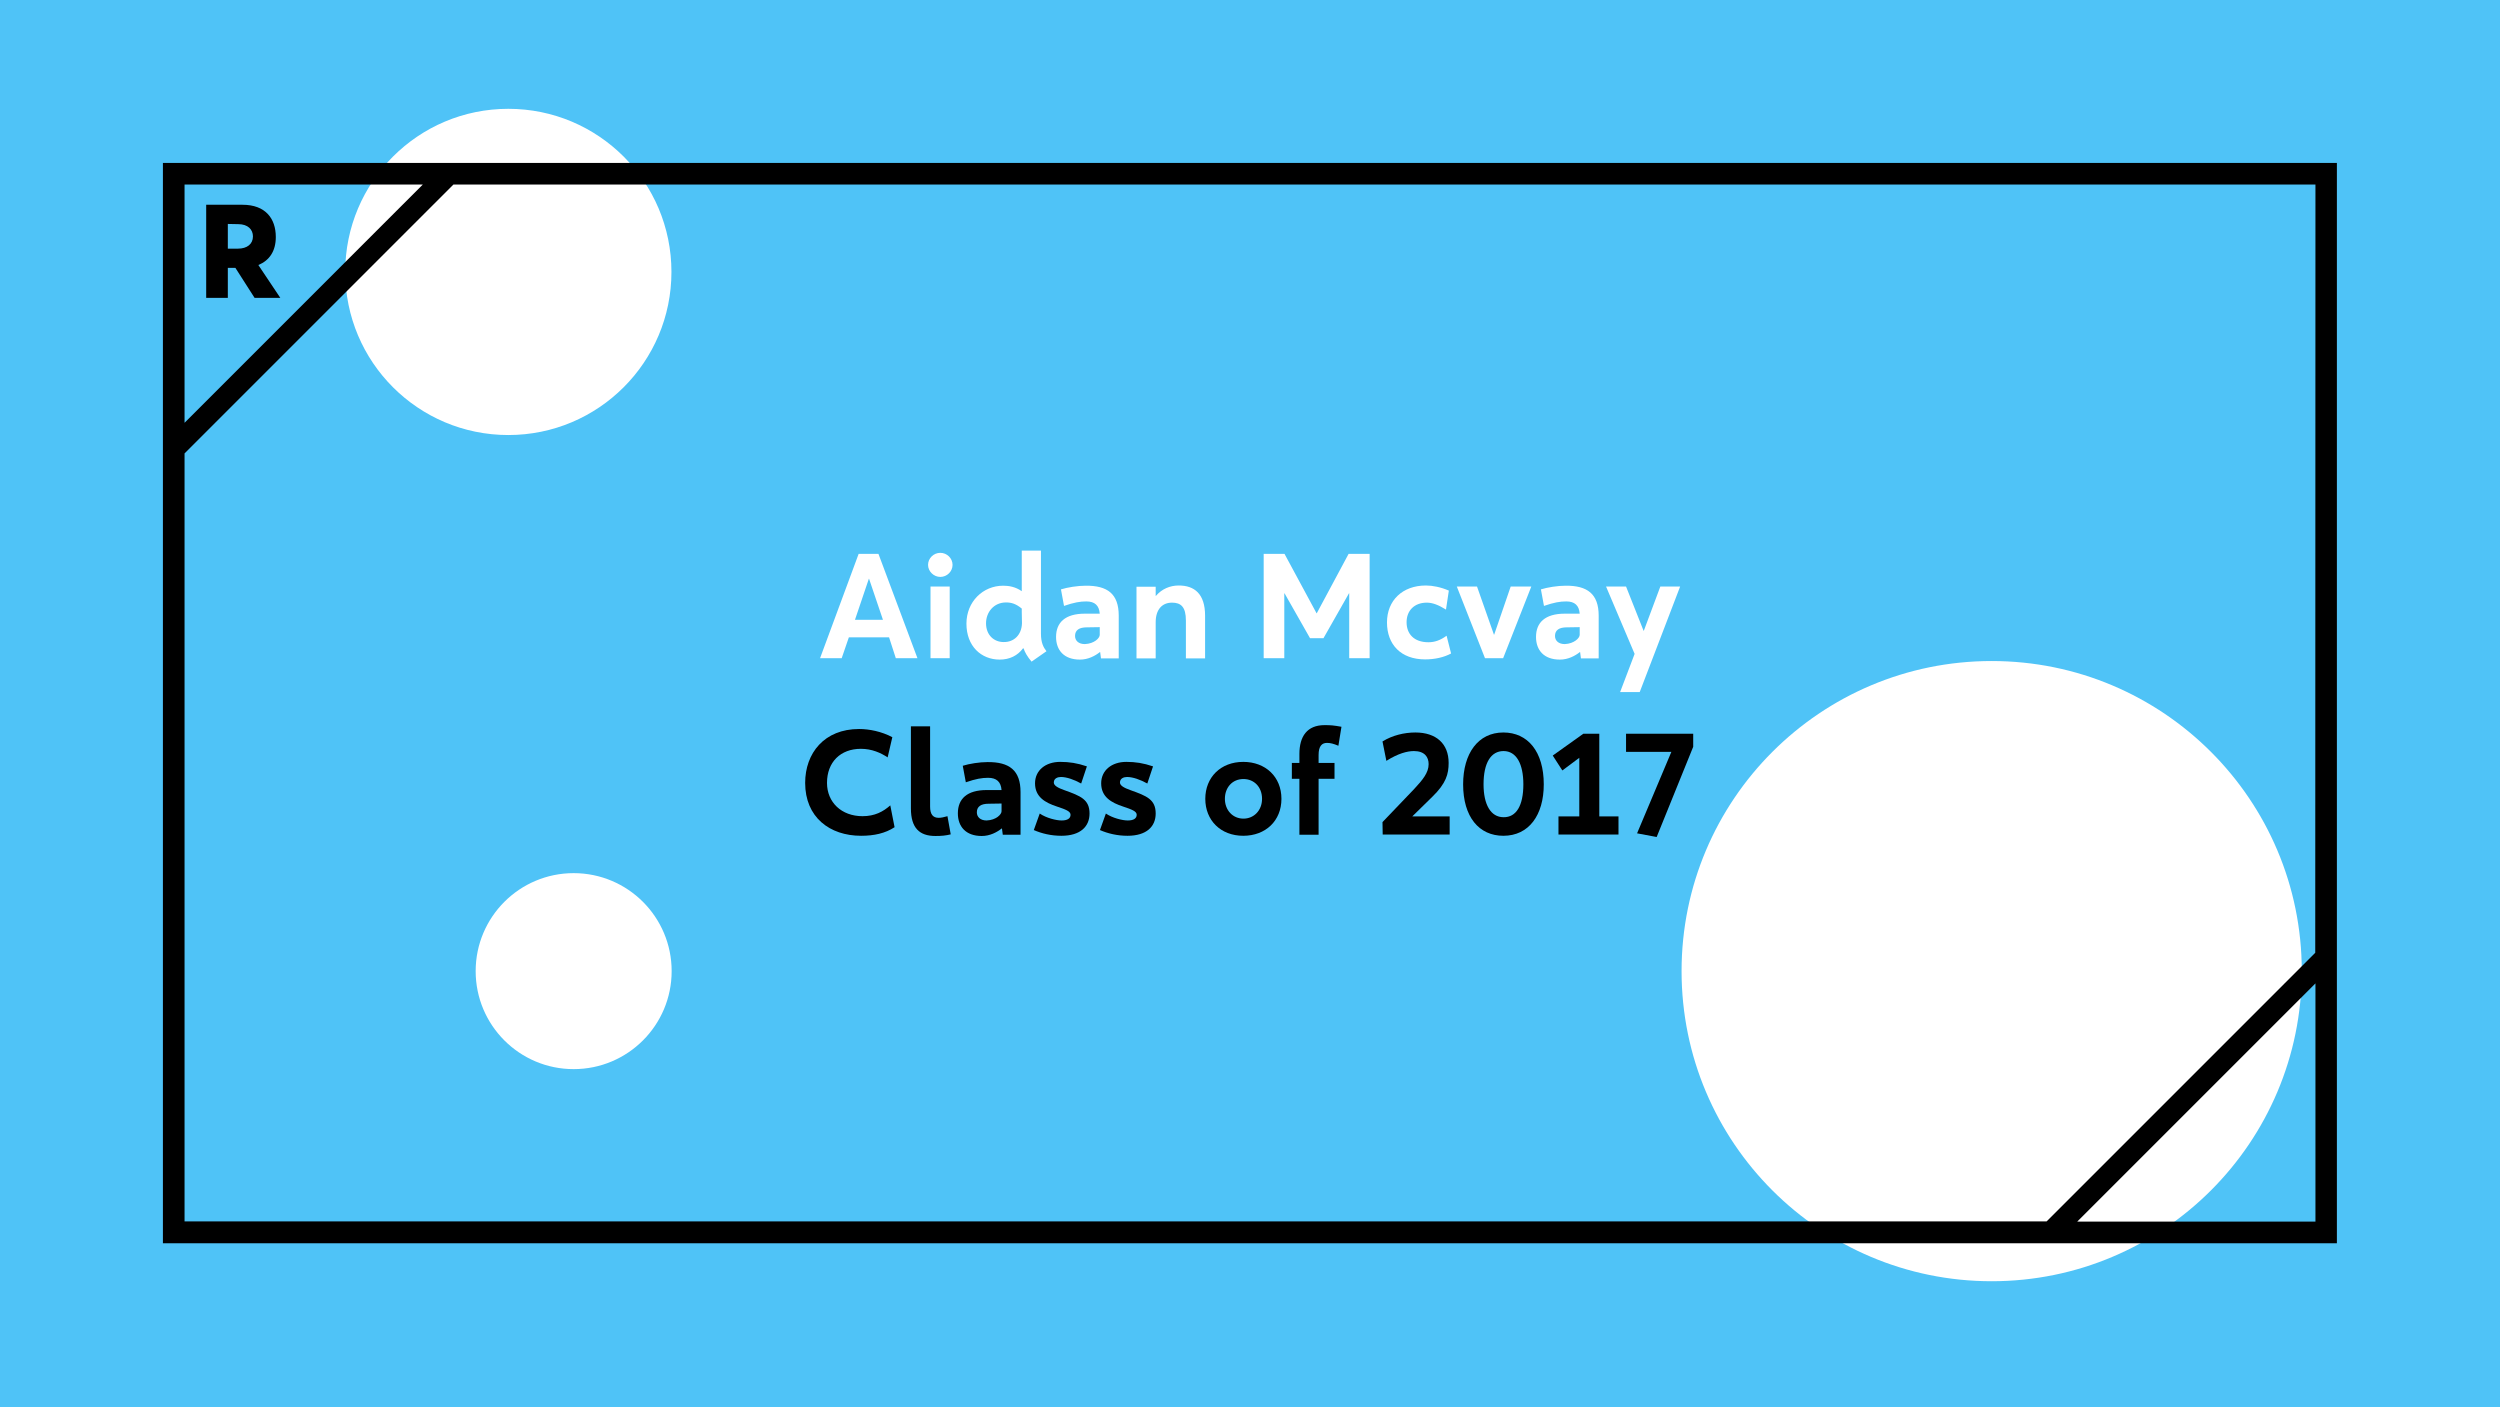
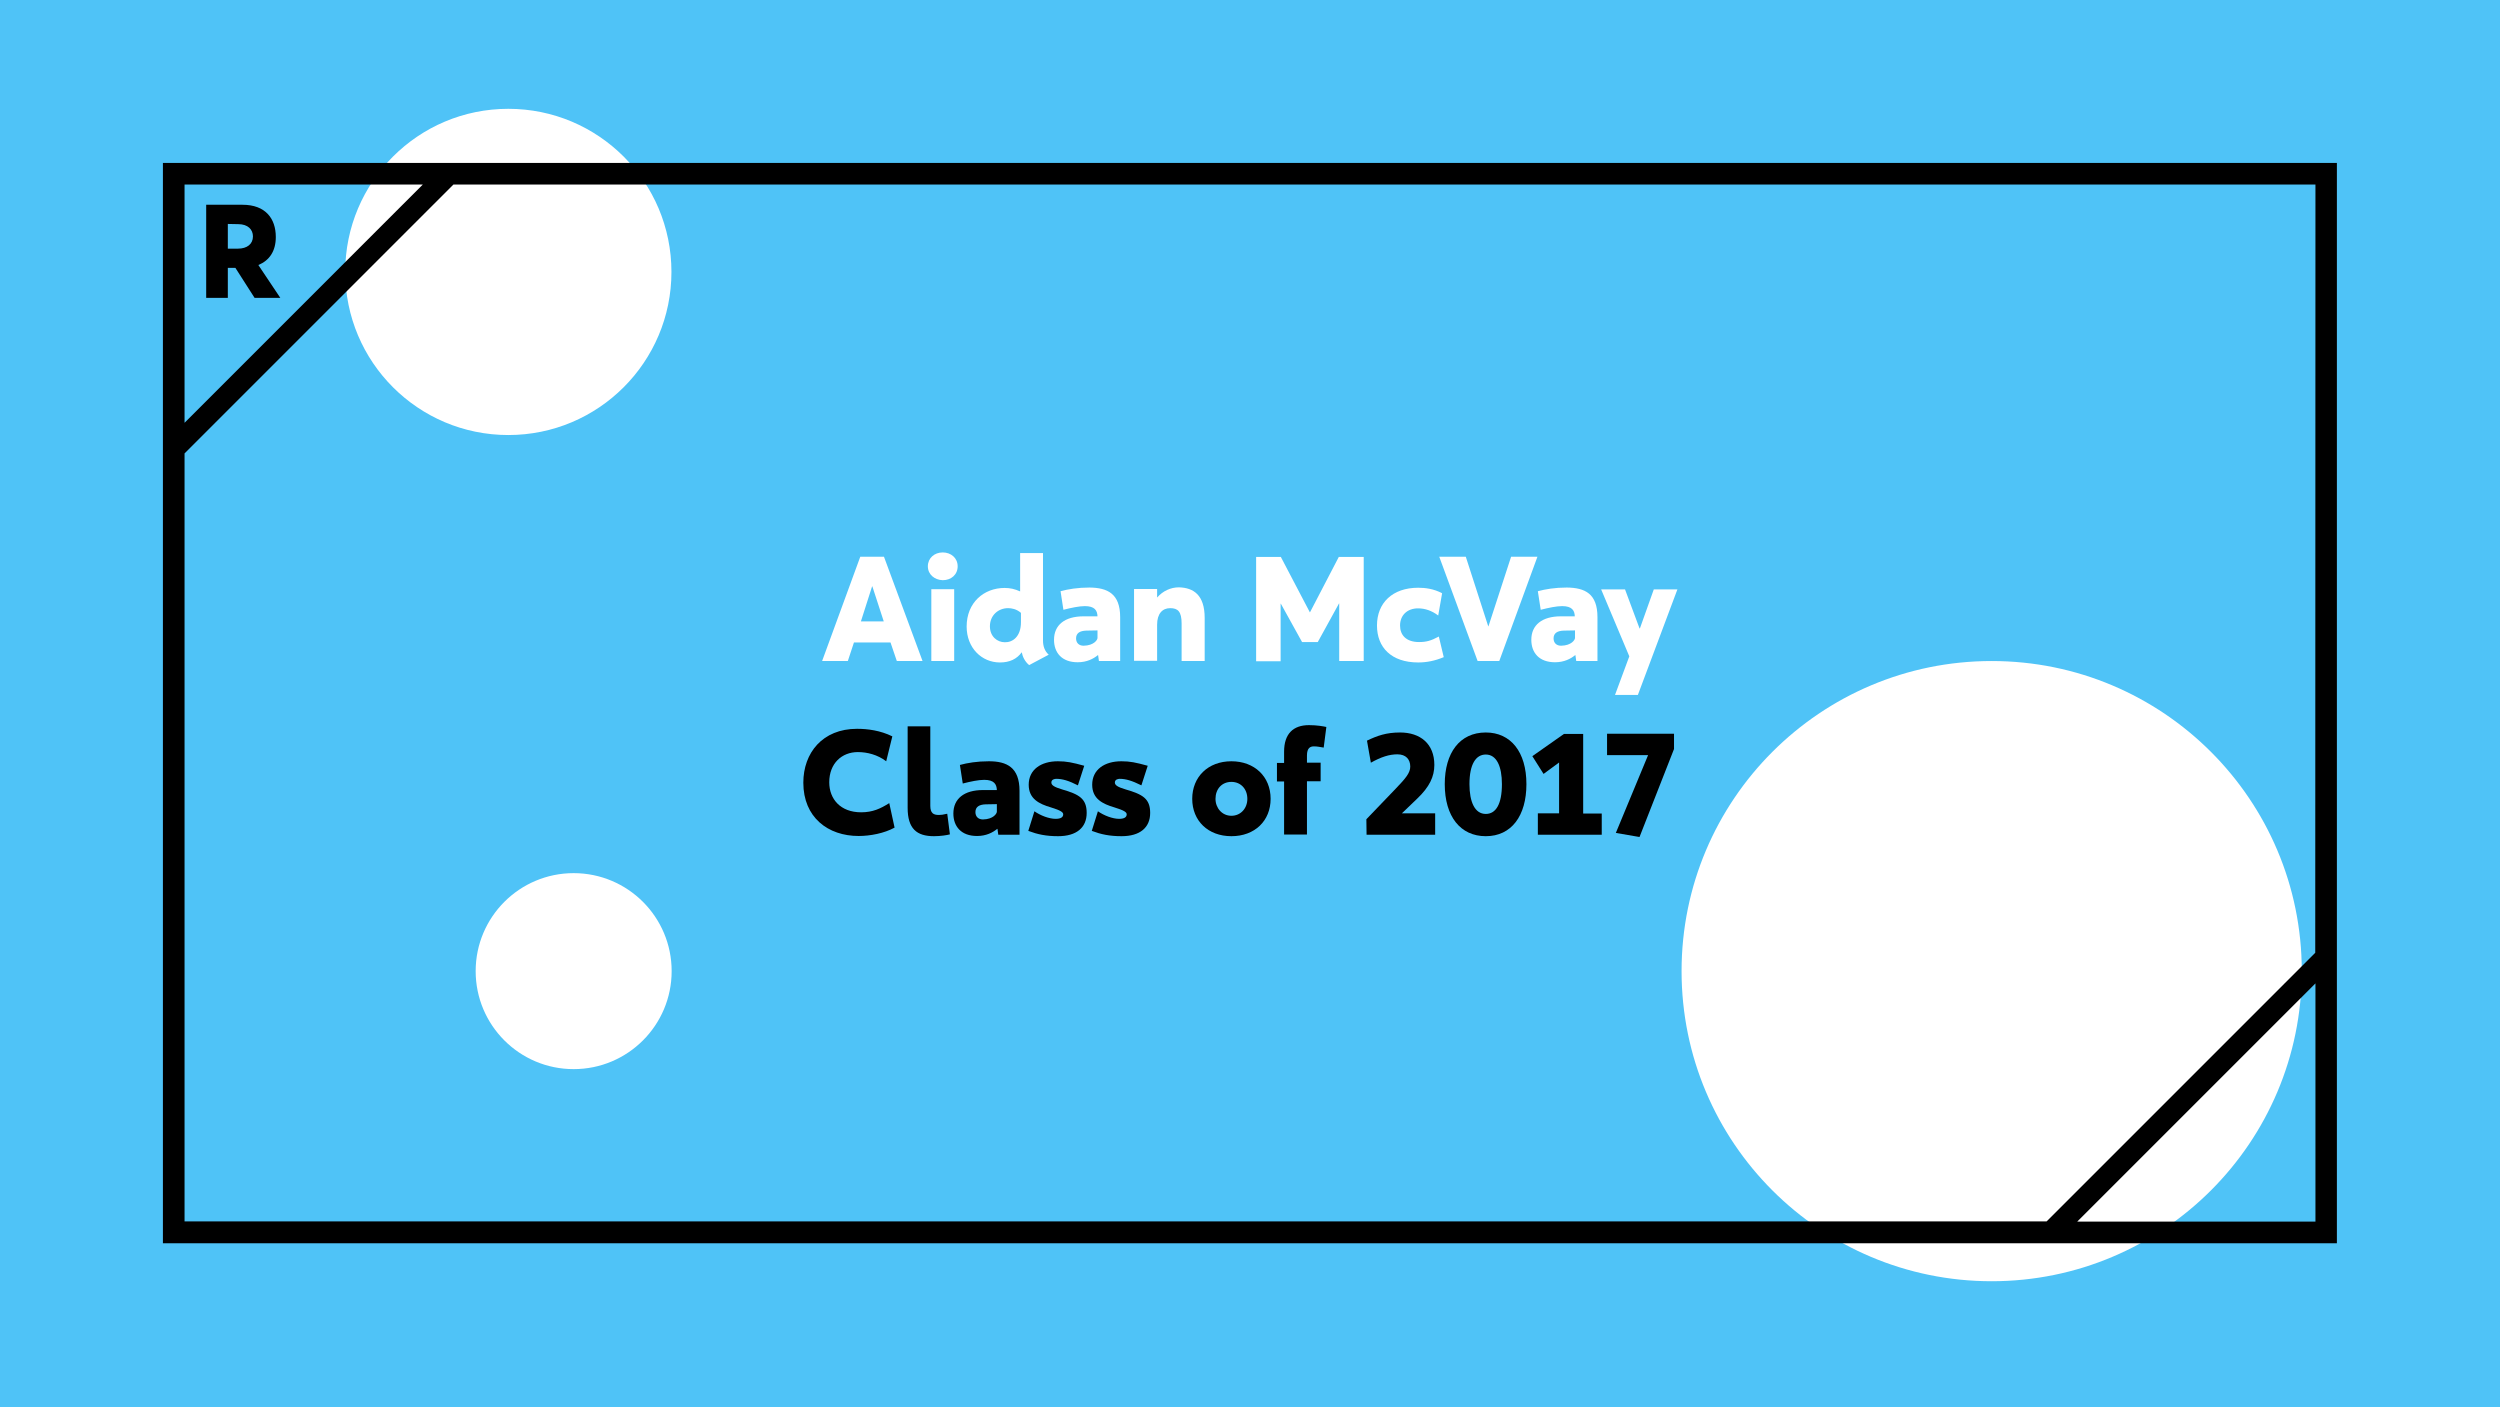
<svg xmlns="http://www.w3.org/2000/svg" xmlns:xlink="http://www.w3.org/1999/xlink" version="1.1" id="Layer_1" x="0px" y="0px" viewBox="0 0 1224.6 688.8" style="enable-background:new 0 0 1224.6 688.8;" xml:space="preserve">
  <style type="text/css">
	.st0{fill:#4FC3F7;}
	.st1{fill:#FFFFFF;}
	.st2{clip-path:url(#SVGID_2_);}
	.st3{clip-path:url(#SVGID_4_);}
	.st4{enable-background:new    ;}
	.st5{fill:none;}
</style>
  <rect x="-25.8" y="-29.3" class="st0" width="1484.6" height="759.9" />
  <circle class="st1" cx="249" cy="133.2" r="79.9" />
  <circle class="st1" cx="975.6" cy="475.7" r="151.9" />
  <g>
    <g>
      <defs>
        <rect id="SVGID_1_" width="1224.6" height="688.8" />
      </defs>
      <clipPath id="SVGID_2_">
        <use xlink:href="#SVGID_1_" style="overflow:visible;" />
      </clipPath>
      <path class="st2" d="M116.7,109.8c4.7,0,7.2,2.6,7.2,6c0,3.7-2.8,6-7.4,6h-4.9v-12.1L116.7,109.8L116.7,109.8z M118.8,100.3H101    v45.6h10.6v-14.7h3.7l9.4,14.7h12.6l-10.7-16v-0.1c5.3-2.2,8.5-6.7,8.5-13.7C135.1,107,130,100.3,118.8,100.3 M1134.1,466.7    l-131.6,131.6H90.4V222.1L222.1,90.4h912.1L1134.1,466.7L1134.1,466.7z M207.1,90.4L90.4,207.1V90.4h40.9H207.1z M1017.5,598.4    l116.7-116.7v116.7H1017.5z M1144.7,609v-10.6V463.6V90.4V79.8h-10.6h-909h-93.8H90.4H79.8v145.3v373.2V609h10.6h909h134.7H1144.7    z" />
    </g>
  </g>
  <g>
    <g>
      <defs>
        <polyline id="SVGID_3_" points="1224.6,688.8 1224.6,0 0,0 0,688.8    " />
      </defs>
      <clipPath id="SVGID_4_">
        <use xlink:href="#SVGID_3_" style="overflow:visible;" />
      </clipPath>
      <g class="st3">
        <g class="st4">
			</g>
      </g>
    </g>
  </g>
  <rect x="249" y="269.5" class="st5" width="726.6" height="149.9" />
  <g class="st4">
-     <path class="st1" d="M435.5,312.2h-19.7l-3.5,10.2h-10.6l18.9-51.1h9.7l19.1,51.1h-10.6L435.5,312.2z M432.5,303.6l-6.8-20.1h-0.1   l-6.8,20.1H432.5z" />
-     <path class="st1" d="M454.6,276.7c0-3.2,2.7-5.9,6-5.9c3.3,0,6,2.7,6,5.9s-2.7,5.9-6,5.9C457.4,282.6,454.6,279.9,454.6,276.7z    M455.8,287.3h9.4v35.1h-9.4V287.3z" />
-     <path class="st1" d="M501.4,317.6h-0.3c-2.6,3.5-6.5,5.5-11.4,5.5c-9.1,0-16.3-6.6-16.3-17.6c0-10.8,8.1-18.6,18-18.6   c2.7,0,6,0.5,9.1,2.7v-19.9h9.4v40.7c0,4.4,1.2,6.7,2.7,8.6l-7.3,5.1C503.2,321.6,502,319.5,501.4,317.6z M500.6,305.4V305   l-0.1-5.3v-1.6c-2.8-2.3-5-3-7.7-3c-6,0-9.8,4.8-9.8,10.2c0,5.8,3.9,9.2,8.6,9.2C496.7,314.6,500.4,311,500.6,305.4z" />
-     <path class="st1" d="M548,301.6v20.9h-8.7l-0.4-3.1h-0.1c-2.4,1.9-5.8,3.7-9.8,3.7c-7.9,0-11.7-4.7-11.7-11.1   c0-7.1,4.5-11.4,14.1-11.4h7.3c-0.3-4-2.4-6-6.6-6c-3,0-6,0.5-10.9,2.2l-1.5-8.1c3.2-1,8.2-1.8,12.1-1.8   C542.5,286.8,548,290.9,548,301.6z M538.7,311v-3.8l-6.3,0.1c-3.7,0-5.8,1.3-5.8,4.2c0,2.3,1.7,4,4.8,4   C536.1,315.3,538.7,312.5,538.7,311z" />
-     <path class="st1" d="M590.3,301.6v20.9h-9.4V304c0-6.7-2.4-8.8-6.8-8.8c-4.8,0-8,3.3-8,9.6v17.7h-9.4v-35.1h9.4v4.5h0.1   c2.9-3.4,6.9-5.1,11.2-5.1C585,286.8,590.3,290.8,590.3,301.6z" />
-     <path class="st1" d="M670.9,271.3v51.1h-10v-31.8h-0.1l-12.5,22h-6.6l-12.5-22h-0.1v31.8h-10.1v-51.1h10.2l15.7,29.1h0.1l15.6-29.1   H670.9z" />
-     <path class="st1" d="M698.1,323c-11.9,0-18.7-7.3-18.7-18.1c0-10.7,7.5-18.1,19.1-18.1c3.2,0,7.3,0.8,11.2,2.5l-1.4,9.3   c-3.7-2.3-6.6-3.4-9.4-3.4c-6.1,0-9.9,3.9-9.9,9.6c0,5.7,3.6,9.8,10.7,9.8c3.1,0,5.9-1,8.9-3.2l2.2,8.7   C707.3,322,702.8,323,698.1,323z" />
-     <path class="st1" d="M750.1,287.3l-13.8,35.1h-8.9l-13.8-35.1h9.9l8.3,23.6h0.1l8.1-23.6H750.1z" />
-     <path class="st1" d="M783.1,301.6v20.9h-8.7l-0.4-3.1h-0.1c-2.4,1.9-5.8,3.7-9.8,3.7c-7.9,0-11.7-4.7-11.7-11.1   c0-7.1,4.5-11.4,14.1-11.4h7.3c-0.3-4-2.4-6-6.6-6c-3,0-6,0.5-10.9,2.2l-1.5-8.1c3.2-1,8.2-1.8,12.1-1.8   C777.5,286.8,783.1,290.9,783.1,301.6z M773.8,311v-3.8l-6.3,0.1c-3.7,0-5.8,1.3-5.8,4.2c0,2.3,1.7,4,4.8,4   C771.1,315.3,773.8,312.5,773.8,311z" />
-     <path class="st1" d="M823,287.3L803.2,339h-9.6l7.1-18.7l-14-33h9.8l8.6,21.7h0.1l8.1-21.7H823z" />
+     <path class="st1" d="M436.2,314.7h-17.9l-3,9.1h-12.6l18.7-51.1H433l18.9,51.1h-12.6L436.2,314.7z M432.9,304.4l-5.6-17.2h-0.1   l-5.5,17.2H432.9z" />
+     <path class="st1" d="M454.5,277.4c0-4,3.2-6.8,7.3-6.8c4,0,7.3,2.7,7.3,6.8s-3.2,6.8-7.3,6.8C457.8,284.1,454.5,281.4,454.5,277.4z    M456.2,288.6h11.2v35.2h-11.2V288.6z" />
+     <path class="st1" d="M513.7,320.7l-9.6,5.1c-2.2-1.9-3.2-4.2-3.6-6.3c-2.4,3.3-5.9,5-10.7,5c-8.9,0-16.3-7.1-16.3-17.6   c0-11.7,8.4-18.9,18.6-18.9c2.6,0,5,0.5,7.6,1.7v-18.8h11.2v42.8C510.9,316.5,511.7,318.9,513.7,320.7z M500.1,304.8v-4.6   c-2.2-1.9-4.6-2.3-6.3-2.3c-4.8,0-8.9,3.5-8.9,8.9c0,5,3.6,7.8,7.3,7.8C496.1,314.7,500.1,311.8,500.1,304.8z" />
+     <path class="st1" d="M548.7,302.3v21.5h-10.4l-0.4-2.9h-0.1c-2.2,1.8-5.4,3.5-9.9,3.5c-7.8,0-11.6-4.7-11.6-11   c0-7.2,5.2-11.5,14.5-11.5h6.8c-0.1-2.9-1.4-5-6.2-5c-2.8,0-6.6,0.8-10.5,1.8l-1.4-9.1c3.7-1,8.4-1.8,14.2-1.8   C542.5,287.9,548.7,290.8,548.7,302.3z M537.6,312.5v-3.7l-5.5,0.1c-3.1,0.1-5,1.2-5,3.8c0,2.2,1.4,3.6,3.7,3.6   C535.9,316.2,537.6,313.4,537.6,312.5z" />
+     <path class="st1" d="M590.1,302.7v21.1h-11.3v-18.4c0-5.8-1.8-7.5-5.6-7.5s-6.4,2.7-6.4,8.1v17.7h-11.3v-35.2h11.3v4.2   c2.8-3.2,6.6-5,10.7-5C584.7,287.9,590.1,291.5,590.1,302.7z" />
+     <path class="st1" d="M668,272.7v51.1h-12v-28.2h-0.1l-10.4,18.9h-7.7l-10.4-18.8h-0.1v28.2h-12v-51.1h12.1l14.2,27.1h0.1l14.1-27.1   H668z" />
+     <path class="st1" d="M694.7,324.5c-13.2,0-20.2-7.4-20.2-18.1c0-11.1,7.6-18.5,20.2-18.5c3.4,0,7.6,0.5,11.7,2.7l-1.9,10.9   c-3.2-2.4-6.5-3.5-9.9-3.5c-5.3,0-8.8,3.4-8.8,8.4c0,4.7,3,8.1,9.3,8.1c3.5,0,5.8-0.6,9.7-2.7l2.4,10.1   C702.9,323.7,698.8,324.5,694.7,324.5z" />
+     <path class="st1" d="M753.1,272.7l-18.7,51.1h-10.6L705,272.7h13l11,34.1h0.1l11.1-34.1H753.1z" />
+     <path class="st1" d="M782.5,302.3v21.5h-10.4l-0.4-2.9h-0.1c-2.2,1.8-5.4,3.5-9.9,3.5c-7.8,0-11.6-4.7-11.6-11   c0-7.2,5.2-11.5,14.5-11.5h6.8c-0.1-2.9-1.4-5-6.2-5c-2.8,0-6.6,0.8-10.5,1.8l-1.4-9.1c3.7-1,8.4-1.8,14.2-1.8   C776.4,287.9,782.5,290.8,782.5,302.3z M771.5,312.5v-3.7l-5.5,0.1c-3.1,0.1-5,1.2-5,3.8c0,2.2,1.4,3.6,3.7,3.6   C769.8,316.2,771.5,313.4,771.5,312.5z" />
+     <path class="st1" d="M821.7,288.6l-19.4,51.8h-11.2l7-18.9l-13.8-32.8h11.7l7.1,19.1h0.2l6.8-19.1H821.7z" />
  </g>
  <g class="st4">
-     <path d="M421.8,409.4c-15.4,0-27.4-9.1-27.4-25.9c0-14.6,9.4-26.4,26.4-26.4c5,0,11,1.2,16.3,4l-2.3,9.9c-3.3-2.2-7.7-4.2-13.1-4.2   c-10,0-16.6,6.5-16.6,16.7c0,9.5,7.1,16.3,17.4,16.3c6,0,10.1-2.2,13.6-5.3l2.1,10.7C433.6,408.2,428.2,409.4,421.8,409.4z" />
-     <path d="M465.7,408.7c-2.4,0.6-4.4,0.8-7.5,0.8c-7.8,0-12-3.9-12-13.5v-40.2h9.4v39.3c0,3.8,1.4,5.5,4.2,5.5c1.2,0,2.6-0.3,4.3-0.8   L465.7,408.7z" />
-     <path d="M499.9,388v20.9h-8.7l-0.4-3.1h-0.1c-2.4,1.9-5.8,3.7-9.8,3.7c-7.9,0-11.7-4.7-11.7-11.1c0-7.1,4.5-11.4,14.1-11.4h7.3   c-0.3-4-2.4-6-6.6-6c-3,0-6,0.5-10.9,2.2l-1.5-8.1c3.2-1,8.2-1.8,12.1-1.8C494.4,373.2,499.9,377.3,499.9,388z M490.6,397.4v-3.8   l-6.3,0.1c-3.7,0-5.8,1.3-5.8,4.2c0,2.3,1.7,4,4.8,4C488,401.7,490.6,398.9,490.6,397.4z" />
-     <path d="M519.7,380.6c-1.5,0-3.5,0.6-3.5,2.7c0,1.5,1.9,2.6,5.3,3.8c7.8,2.8,12.2,4.5,12.2,11.4c0,6.3-4.4,10.9-13.8,10.9   c-5,0-9.6-1.1-13.5-2.8l2.9-8.1c3.2,2.2,8.1,3.4,10.7,3.4c2.9,0,4.4-1,4.4-2.8c0-1.7-2.4-2.6-6.6-4c-5.8-1.9-10.8-4.7-10.8-11.4   c0-6.3,5.1-10.5,12.3-10.5c4.5,0,8.4,0.6,13.1,2.2l-2.8,8.4C526.2,381.9,522.5,380.6,519.7,380.6z" />
-     <path d="M552.1,380.6c-1.5,0-3.5,0.6-3.5,2.7c0,1.5,1.9,2.6,5.3,3.8c7.8,2.8,12.2,4.5,12.2,11.4c0,6.3-4.4,10.9-13.8,10.9   c-5,0-9.6-1.1-13.5-2.8l2.9-8.1c3.2,2.2,8.1,3.4,10.7,3.4c2.9,0,4.4-1,4.4-2.8c0-1.7-2.4-2.6-6.6-4c-5.8-1.9-10.8-4.7-10.8-11.4   c0-6.3,5.1-10.5,12.3-10.5c4.5,0,8.4,0.6,13.1,2.2l-2.8,8.4C558.6,381.9,554.9,380.6,552.1,380.6z" />
-     <path d="M590.4,391.3c0-10.5,7.5-18.1,18.6-18.1c10.9,0,18.7,7.3,18.7,18.1s-7.8,18.1-18.7,18.1   C597.9,409.4,590.4,401.8,590.4,391.3z M618.2,391.3c0-5.8-3.9-9.7-9.1-9.7c-5.5,0-9.1,4.2-9.1,9.7c0,5.5,3.8,9.7,9.1,9.7   C614.2,401,618.2,397,618.2,391.3z" />
-     <path d="M645.9,369.8v3.9h7.8v7.8h-7.8v27.4h-9.4v-27.4h-3.7v-7.8h3.7v-4.4c0-8.6,3.8-14.1,12.3-14.1c3.2,0,4.3,0.1,8.3,0.8   l-1.5,9.3c-2.4-1-3.9-1.4-5.6-1.4C647.5,363.9,645.9,365.5,645.9,369.8z" />
-     <path d="M710.1,399.9v8.9h-32.8l-0.1-6.1l15.5-16.2c4.2-4.5,7.1-8,7.1-12.2c0-3.5-2-6.4-7.2-6.4c-3.3,0-7.8,1.2-13.5,4.8l-1.9-9.5   c4.8-3,10.7-4.4,16.1-4.4c10.2,0,16.3,5.5,16.3,14.9c0,5.4-1.2,10-8,16.6l-9.8,9.6H710.1z" />
-     <path d="M716.7,384.2c0-15.1,7.3-25.4,19.7-25.4c12,0,19.8,9.4,19.8,25.4c0,15.1-7.3,25.2-19.8,25.2   C724.5,409.4,716.7,400.2,716.7,384.2z M746.2,384.2c0-10-3.4-16.3-9.7-16.3c-6.2,0-9.8,5.8-9.8,16.3c0,9.9,3.5,16.1,9.8,16.1   C742.7,400.4,746.2,394.7,746.2,384.2z" />
-     <path d="M792.8,399.9v8.9h-29.4v-8.9h10.2v-28.7l-8.3,6.2l-4.7-7.3l15-10.7h7.8v40.5H792.8z" />
-     <path d="M829.4,359.4v6.4L811.5,410l-9.6-1.8l16.8-39.9h-22.2v-8.9H829.4z" />
+     <path d="M420.6,409.5c-15,0-27.1-9.1-27.1-26.1c0-14.6,9.4-26.4,26.3-26.4c5.2,0,11.4,0.8,17.3,3.7l-3,12.2   c-4.2-3.2-9.3-4.5-13.9-4.5c-7.8,0-14,5.5-14,14.8c0,8.2,5.5,14.7,15.6,14.7c5.7,0,9.5-1.8,13.8-4.5l2.6,12   C433.1,408.2,426.2,409.5,420.6,409.5z" />
+     <path d="M455.7,355.9v38.8c0,3.7,1.6,4.5,4.2,4.5c1,0,2-0.1,4.1-0.6l1.3,10.1c-1.4,0.4-4.6,0.9-7.8,0.9c-8.5,0-12.9-3.7-12.9-13.9   v-39.9H455.7z" />
+     <path d="M499.4,387.4v21.5H489l-0.4-2.9h-0.1c-2.2,1.8-5.4,3.5-9.9,3.5c-7.8,0-11.6-4.7-11.6-11c0-7.2,5.2-11.5,14.5-11.5h6.8   c-0.1-2.9-1.4-5-6.2-5c-2.8,0-6.6,0.8-10.5,1.8l-1.4-9.1c3.7-1,8.4-1.8,14.2-1.8C493.2,372.9,499.4,375.9,499.4,387.4z    M488.3,397.6v-3.7l-5.5,0.1c-3.1,0.1-5,1.2-5,3.8c0,2.2,1.4,3.6,3.7,3.6C486.6,401.3,488.3,398.5,488.3,397.6z" />
+     <path d="M517.4,381.5c-0.6,0-2.4,0.2-2.4,1.8c0,1.3,1.3,2.2,5.3,3.4c8.3,2.4,12,4.5,12,11.5c0,7.2-5,11.4-14,11.4   c-5.9,0-10.1-0.9-14.6-2.6l3-9.6c3,2.1,7.2,3.7,10.4,3.7c2.5,0,3.7-0.8,3.7-2.2c0-1-1.1-1.9-6-3.4c-5.8-1.7-10.9-4.2-10.9-11.1   c0-7.4,6-11.5,14.3-11.5c4.2,0,7.1,0.6,12.9,2.2l-3.1,9.6C523.5,382.4,520.4,381.5,517.4,381.5z" />
+     <path d="M548.5,381.5c-0.6,0-2.4,0.2-2.4,1.8c0,1.3,1.3,2.2,5.3,3.4c8.3,2.4,12,4.5,12,11.5c0,7.2-5,11.4-14,11.4   c-5.9,0-10.1-0.9-14.6-2.6l3-9.6c3,2.1,7.2,3.7,10.4,3.7c2.5,0,3.7-0.8,3.7-2.2c0-1-1.1-1.9-6-3.4c-5.8-1.7-10.9-4.2-10.9-11.1   c0-7.4,6-11.5,14.3-11.5c4.2,0,7.1,0.6,12.9,2.2l-3.1,9.6C554.5,382.4,551.4,381.5,548.5,381.5z" />
+     <path d="M584,391.3c0-10.7,7.7-18.4,19.2-18.4c11.3,0,19.2,7.5,19.2,18.4c0,10.8-7.8,18.3-19.2,18.3C591.7,409.6,584,402,584,391.3   z M611,391.3c0-4.8-3.2-8.3-7.8-8.3c-4.7,0-7.8,3.5-7.8,8.3c0,4.5,3.2,8.3,7.8,8.3C607.7,399.6,611,396,611,391.3z" />
+     <path d="M629,382.8h-3.5v-9.1h3.5v-5.5c0-8.8,4.5-13,12.2-13c4,0,7.1,0.6,8.5,0.9l-1.3,10.1c-2-0.3-3.1-0.6-4.8-0.6   c-1.9,0-3.4,0.9-3.4,4.5v3.5h6.7v9.1h-6.7v26.1H629V382.8z" />
+     <path d="M703,398.4v10.5h-33.6l-0.1-7.6l14.4-15c4.8-5,7.1-7.7,7.1-10.8c0-3.5-2.1-6-6.3-6c-4,0-8,1.3-13,4.1l-1.9-10.8   c5-2.4,9.4-4,16.2-4c9.9,0,16.8,5.5,16.8,15.9c0,5.7-2.4,10.8-8.4,16.5l-7.5,7.2H703z" />
+     <path d="M707.7,384.1c0-15.3,7.3-25.3,20.1-25.3c12.2,0,19.9,9.5,19.9,25.3c0,15.5-7.3,25.5-19.9,25.5   C715.4,409.6,707.7,400,707.7,384.1z M735.7,384.1c0-8.7-2.6-14.5-7.9-14.5c-4.9,0-8,4.8-8,14.5c0,8.7,2.6,14.6,8,14.6   C732.7,398.7,735.7,394,735.7,384.1z" />
+     <path d="M784.6,398.4v10.5h-31.3v-10.5h10.4v-24.9l-7.6,5.6l-5.5-8.7l15.5-10.9h9.4v39H784.6z" />
+     <path d="M820,359.4v7.5L803.1,410l-11.6-2l15.8-38.1h-20.1v-10.5H820z" />
  </g>
  <circle class="st1" cx="281" cy="475.7" r="48" />
</svg>
